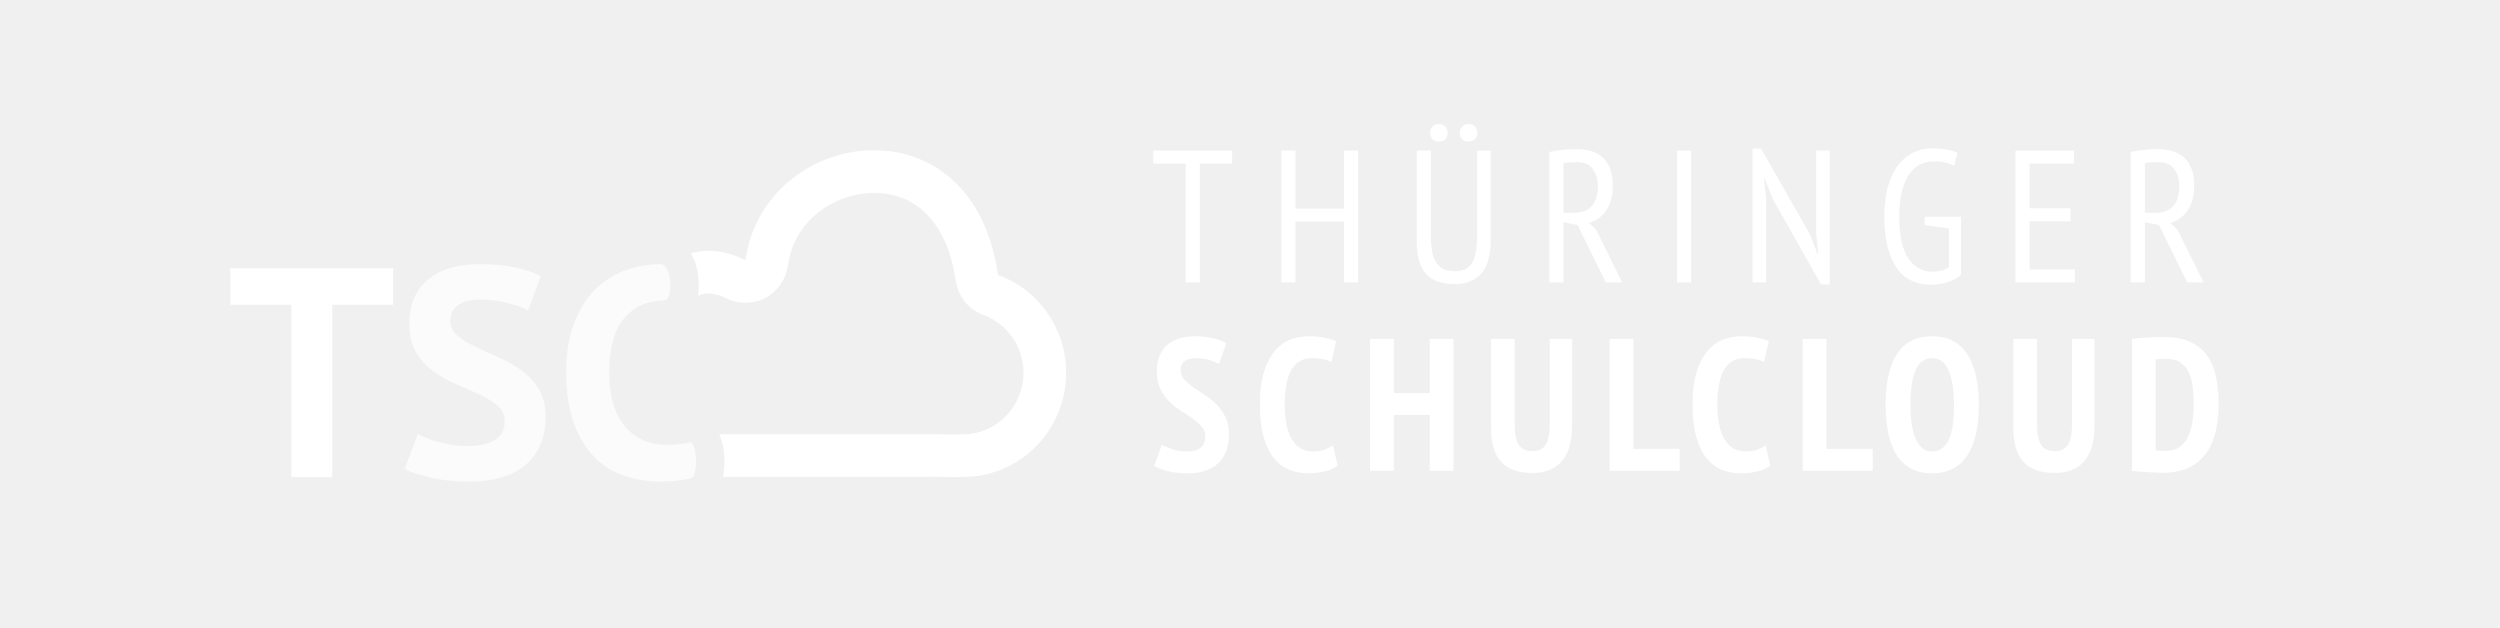
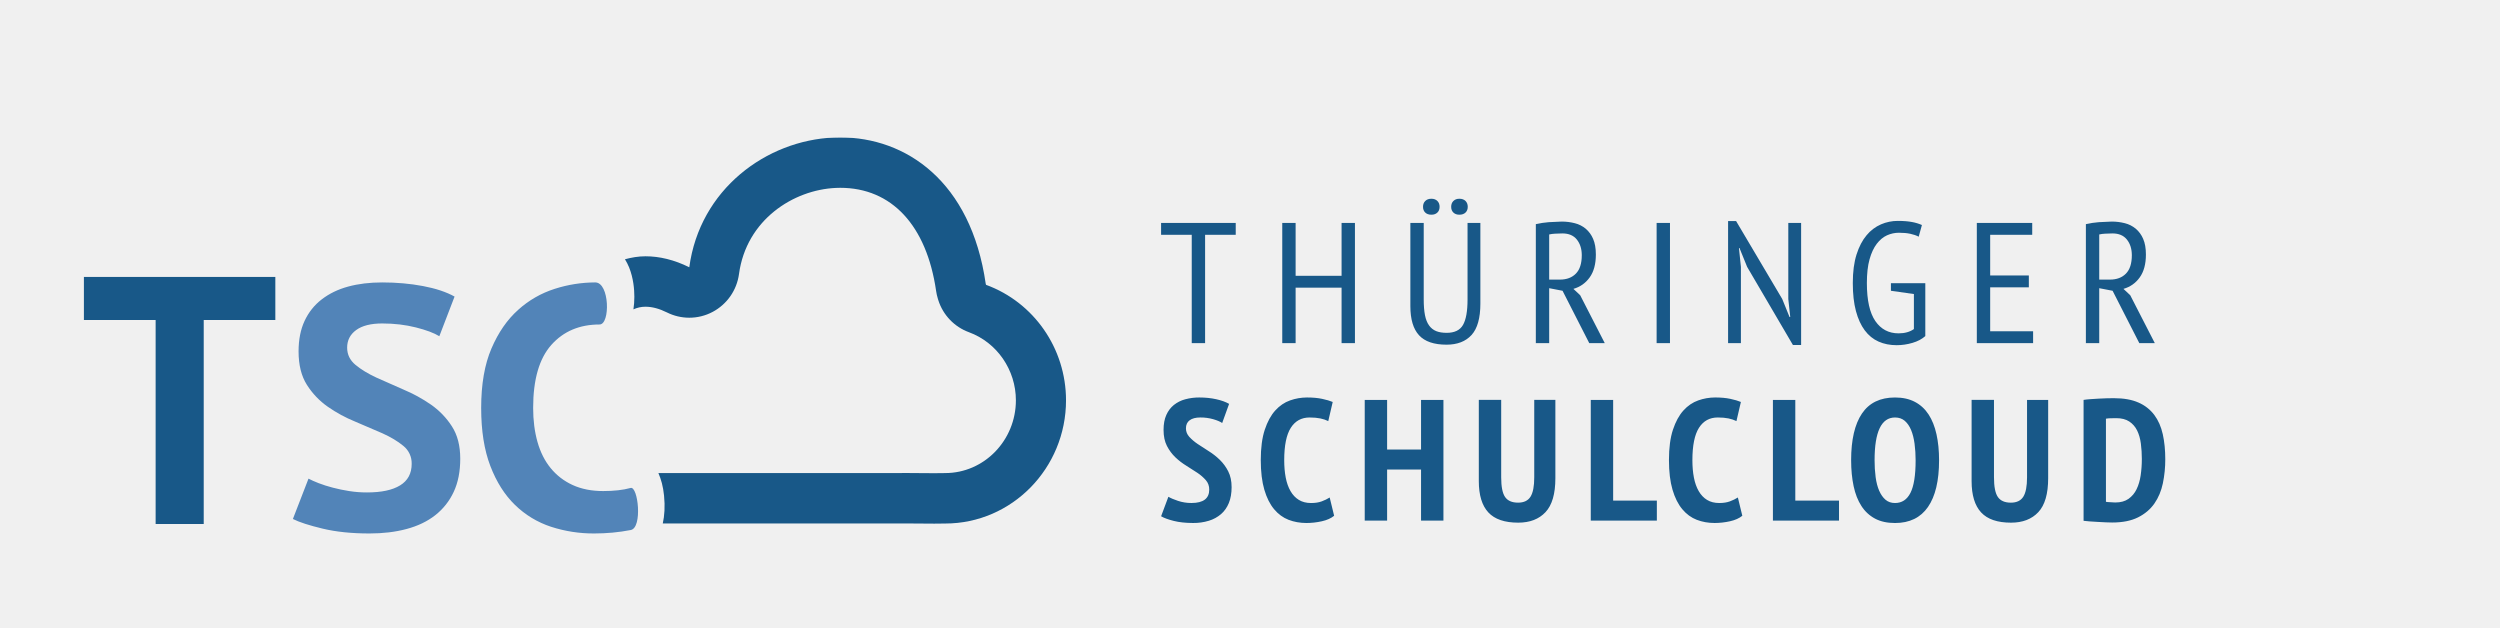
- <svg xmlns="http://www.w3.org/2000/svg" xmlns:xlink="http://www.w3.org/1999/xlink" width="239" height="60" viewBox="0 0 239 60">
+ <svg xmlns="http://www.w3.org/2000/svg" xmlns:xlink="http://www.w3.org/1999/xlink" width="239" height="60">
  <defs>
-     <path id="a" d="M0 .96h79.925v31.28H.001z" />
+     <path id="a" d="M.001.135h93.911v36.966H.001z" />
  </defs>
  <g fill="none" fill-rule="evenodd">
-     <path d="M48.246 40.27c0-.608-.223-1.104-.67-1.485-.448-.38-1.01-.728-1.685-1.042a67.108 67.108 0 00-2.2-.97 11.242 11.242 0 01-2.2-1.229 6.263 6.263 0 01-1.683-1.814c-.448-.724-.672-1.647-.672-2.77 0-.971.162-1.813.485-2.527a4.733 4.733 0 011.386-1.786c.598-.475 1.31-.828 2.127-1.057.819-.228 1.734-.342 2.742-.342 1.161 0 2.256.1 3.284.3 1.028.2 1.876.49 2.542.87l-1.228 3.285c-.419-.267-1.047-.51-1.885-.728a10.702 10.702 0 00-2.713-.329c-.914 0-1.614.181-2.099.544-.486.36-.729.848-.729 1.457 0 .571.225 1.046.672 1.428.448.38 1.01.733 1.685 1.055.675.324 1.408.657 2.198 1a11.9 11.9 0 012.2 1.241 6.356 6.356 0 011.686 1.801c.447.714.67 1.604.67 2.671 0 1.066-.175 1.984-.529 2.755a5.237 5.237 0 01-1.485 1.929c-.637.514-1.409.893-2.313 1.142-.905.247-1.899.37-2.984.37-1.428 0-2.685-.132-3.77-.4-1.084-.266-1.885-.531-2.4-.8l1.259-3.34c.208.113.478.237.812.372.333.132.71.256 1.128.37.42.114.861.21 1.33.285.466.078.946.115 1.44.115 1.162 0 2.052-.195 2.67-.587.62-.388.93-.983.93-1.784m17.721 5.484c-.942.192-1.909.286-2.899.286-1.2 0-2.337-.187-3.413-.557a7.313 7.313 0 01-2.841-1.799c-.819-.828-1.472-1.904-1.957-3.229-.484-1.322-.728-2.926-.728-4.811 0-1.961.27-3.603.815-4.928.541-1.321 1.247-2.388 2.112-3.197a7.768 7.768 0 012.9-1.742 10.14 10.14 0 013.198-.53c1.141 0 1.198 3.485.343 3.485-1.582 0-2.852.562-3.812 1.687-.962 1.122-1.443 2.864-1.443 5.225 0 1.028.114 1.966.342 2.814.229.847.576 1.57 1.044 2.169a4.794 4.794 0 001.74 1.4c.697.334 1.5.5 2.414.5.856 0 1.58-.086 2.171-.257.59-.172.956 3.294.014 3.484" fill="#FFF" opacity=".7" />
-     <g transform="translate(22 13.4)">
+     <g transform="translate(8 13)">
+       <path d="M31.356 31.341a2.12 2.12 0 00-.796-1.714c-.531-.44-1.198-.84-2-1.203l-2.612-1.121a13.434 13.434 0 01-2.61-1.418 7.31 7.31 0 01-1.998-2.094c-.531-.835-.797-1.901-.797-3.198 0-1.121.192-2.093.576-2.917s.931-1.512 1.645-2.061 1.554-.956 2.525-1.22S27.346 14 28.542 14c1.379 0 2.678.116 3.898.347s2.226.565 3.017 1.005L34 19.143c-.497-.308-1.243-.589-2.237-.84s-2.068-.38-3.22-.38c-1.085 0-1.916.209-2.491.628s-.865.978-.865 1.681c0 .659.266 1.207.797 1.648s1.198.846 2 1.218l2.609 1.154a14.29 14.29 0 012.612 1.433c.802.562 1.469 1.254 2 2.078S36 29.615 36 30.848s-.208 2.29-.628 3.181a6.07 6.07 0 01-1.763 2.226c-.755.593-1.672 1.031-2.746 1.319S28.61 38 27.322 38c-1.695 0-3.186-.152-4.475-.462s-2.237-.614-2.847-.923l1.493-3.857c.247.132.568.275.964.43a12.52 12.52 0 001.34.427 15.33 15.33 0 001.577.33 10.76 10.76 0 001.711.132c1.379 0 2.434-.224 3.169-.677s1.103-1.135 1.103-2.06m20.946 6.33c-1.137.221-2.306.33-3.502.33a13.14 13.14 0 01-4.125-.642 8.9 8.9 0 01-3.433-2.077c-.989-.956-1.778-2.198-2.365-3.727S38 28.176 38 26c0-2.264.327-4.159.984-5.688s1.507-2.757 2.552-3.691a9.5 9.5 0 013.504-2.011 12.76 12.76 0 013.865-.611c1.379 0 1.448 4.022.414 4.022-1.911 0-3.446.648-4.606 1.947S42.969 23.275 42.969 26c0 1.187.138 2.27.414 3.248s.695 1.813 1.26 2.504 1.264 1.232 2.103 1.617 1.813.576 2.917.576c1.034 0 1.91-.099 2.623-.297s1.155 3.802.016 4.022" fill="#5284b8" />
      <mask id="b" fill="#fff">
        <use xlink:href="#a" />
      </mask>
-       <path d="M73.419 12.887l-.027-.087C72.185 4.493 66.887.96 61.552.96c-.17 0-.34.003-.512.01-5.502.231-10.911 4.184-11.767 10.497-1.225-.608-2.433-.89-3.564-.89a6.41 6.41 0 00-1.67.241c.126.207.243.423.34.662.35.873.424 1.772.424 2.372 0 .366-.027.705-.076 1.019.298-.138.623-.214.982-.214.541 0 1.13.157 1.749.464a4.079 4.079 0 003.725-.05 4.082 4.082 0 002.134-3.056c.593-4.38 4.421-6.822 7.894-6.967.113-.006.226-.009.34-.009 4.19 0 7.032 3.044 7.804 8.347.03.21.076.414.139.614.01.041.031.104.04.134a4.08 4.08 0 002.49 2.586c2.283.831 3.818 3.045 3.821 5.504 0 3.248-2.581 5.89-5.755 5.89-.032 0-.063 0-.096.002a39.68 39.68 0 01-.784.008c-.344 0-.698-.004-1.057-.007a115.72 115.72 0 00-1.2-.008l-.545.003h-19.65a5.87 5.87 0 01.463 1.832c.089.877.037 1.615-.105 2.248h19.292l.545-.003c.771 0 1.533.015 2.257.015.3 0 .595-.003.88-.01 5.438 0 9.835-4.48 9.835-9.97-.004-4.184-2.606-7.918-6.506-9.337zm-57.826 2.846H9.767v16.506H5.854V15.733H.001v-3.486h15.592v3.486z" fill="#FFF" mask="url(#b)" />
+       <path d="M86.267 14.23l-.032-.103C84.818 4.309 78.592.134 72.323.134a15.05 15.05 0 00-.601.013C65.257.42 58.901 5.091 57.896 12.552c-1.44-.718-2.859-1.051-4.188-1.051-.686 0-1.334.116-1.962.284.149.244.286.5.399.783.412 1.032.499 2.094.499 2.803a7.85 7.85 0 01-.089 1.204 2.71 2.71 0 011.154-.252c.636 0 1.328.185 2.055.548a4.77 4.77 0 002.132.503c.773 0 1.545-.188 2.245-.563a4.824 4.824 0 002.507-3.612c.697-5.177 5.195-8.062 9.276-8.234a8.81 8.81 0 01.398-.01h.002c4.922 0 8.262 3.597 9.169 9.864a4.64 4.64 0 00.163.726c.013.048.037.122.048.158a4.81 4.81 0 002.926 3.057c2.681.982 4.486 3.599 4.489 6.505 0 3.838-3.033 6.961-6.763 6.961-.037 0-.074 0-.112.002l-.922.01c-.404 0-.82-.005-1.242-.008l-1.409-.01-.641.003H54.941c.252.577.455 1.267.543 2.165.104 1.037.043 1.909-.123 2.657h22.668l.641-.003 2.651.018 1.036-.011c6.389 0 11.555-5.296 11.555-11.783-.005-4.946-3.062-9.358-7.645-11.036zm-67.945 3.364h-6.846v19.507H6.878V17.594H.001v-4.119h18.321v4.119z" fill="#185888" mask="url(#b)" />
    </g>
-     <path d="M117.794 15.642h-3.096V27h-1.35V15.642h-3.096V14.4h7.542v1.242zm10.695 5.544h-4.644V27h-1.35V14.4h1.35v5.544h4.644V14.4h1.35V27h-1.35v-5.814zm12.73-6.786h1.295v8.442c0 1.524-.297 2.625-.89 3.303-.595.678-1.438 1.017-2.53 1.017-1.272 0-2.199-.33-2.78-.99-.583-.66-.874-1.674-.874-3.042V14.4h1.35v8.028c0 .648.042 1.194.126 1.638.084.444.222.804.414 1.08.192.276.432.474.72.594s.642.18 1.062.18c.792 0 1.341-.276 1.647-.828.306-.552.46-1.44.46-2.664V14.4zm-4.5-1.692c0-.252.074-.456.224-.612.15-.156.357-.234.621-.234.252 0 .453.078.603.234.15.156.225.36.225.612s-.075.453-.225.603c-.15.15-.35.225-.603.225-.264 0-.47-.075-.62-.225-.15-.15-.226-.351-.226-.603zm2.843 0c0-.252.075-.456.225-.612.15-.156.351-.234.603-.234.264 0 .471.078.621.234.15.156.225.36.225.612s-.075.453-.225.603c-.15.15-.357.225-.62.225-.253 0-.454-.075-.604-.225-.15-.15-.225-.351-.225-.603zm8.553 1.818a8.877 8.877 0 011.305-.207c.474-.042.91-.063 1.305-.063.468 0 .912.057 1.332.171.42.114.786.306 1.098.576.312.27.561.624.747 1.062.186.438.28.987.28 1.647 0 .996-.208 1.794-.622 2.394a2.99 2.99 0 01-1.647 1.206l.684.666L155.081 27h-1.566l-2.7-5.49-1.35-.27V27h-1.35V14.526zm1.35 5.814h1.08c.684 0 1.224-.21 1.62-.63.396-.42.594-1.062.594-1.926 0-.66-.165-1.206-.495-1.638-.33-.432-.819-.648-1.467-.648-.24 0-.489.009-.747.027a3.238 3.238 0 00-.585.081v4.734zm10.858-5.94h1.35V27h-1.35V14.4zm9.147 4.608l-.774-1.98h-.054l.198 1.98V27h-1.296V14.202h.81l4.662 8.172.738 1.89h.072l-.198-1.89V14.4h1.296v12.798h-.828l-4.626-8.19zm14.529 1.71h3.474v5.544c-.336.312-.768.549-1.296.711a5.433 5.433 0 01-1.602.243 4.308 4.308 0 01-1.827-.378c-.546-.252-1.011-.645-1.395-1.179-.384-.534-.681-1.209-.891-2.025-.21-.816-.315-1.794-.315-2.934 0-1.176.126-2.175.378-2.997.252-.822.59-1.494 1.017-2.016.426-.522.912-.903 1.458-1.143a4.142 4.142 0 011.683-.36 7.55 7.55 0 011.449.117c.39.078.723.183.999.315l-.324 1.224a3.174 3.174 0 00-.855-.306 5.4 5.4 0 00-1.143-.108c-.42 0-.822.09-1.206.27-.384.18-.73.477-1.035.891-.306.414-.55.957-.73 1.629-.18.672-.27 1.5-.27 2.484 0 1.8.286 3.129.856 3.987.57.858 1.353 1.287 2.349 1.287.624 0 1.14-.15 1.548-.45v-3.672l-2.322-.342v-.792zm8.679-6.318h5.598v1.242h-4.248v4.266h3.906v1.242h-3.906v4.608h4.338V27h-5.688V14.4zm11.02.126a8.877 8.877 0 011.304-.207c.474-.042.91-.063 1.305-.063.468 0 .912.057 1.332.171.42.114.786.306 1.098.576.312.27.561.624.747 1.062.186.438.28.987.28 1.647 0 .996-.208 1.794-.622 2.394a2.99 2.99 0 01-1.647 1.206l.684.666L210.663 27h-1.566l-2.7-5.49-1.35-.27V27h-1.35V14.526zm1.35 5.814h1.08c.683 0 1.223-.21 1.62-.63.395-.42.593-1.062.593-1.926 0-.66-.165-1.206-.495-1.638-.33-.432-.819-.648-1.467-.648-.24 0-.489.009-.747.027a3.238 3.238 0 00-.585.081v4.734zM115.22 41.76a1.47 1.47 0 00-.342-.981 4.47 4.47 0 00-.855-.765c-.342-.24-.714-.486-1.116-.738a6.56 6.56 0 01-1.116-.882 4.42 4.42 0 01-.855-1.188c-.228-.456-.342-1.014-.342-1.674 0-.612.093-1.131.279-1.557a2.78 2.78 0 01.765-1.044c.324-.27.708-.468 1.152-.594a5.187 5.187 0 011.422-.189c.612 0 1.182.06 1.71.18s.966.282 1.314.486l-.702 1.998c-.204-.144-.507-.276-.909-.396a4.544 4.544 0 00-1.305-.18c-.468 0-.828.096-1.08.288-.252.192-.378.474-.378.846 0 .336.114.633.342.891.228.258.513.507.855.747.342.24.714.489 1.116.747.402.258.774.558 1.116.9.342.342.627.744.855 1.206.228.462.342 1.011.342 1.647 0 .636-.093 1.188-.279 1.656a3.03 3.03 0 01-.792 1.161 3.397 3.397 0 01-1.233.693 5.164 5.164 0 01-1.602.234c-.744 0-1.395-.072-1.953-.216-.558-.144-.987-.306-1.287-.486l.738-2.034c.24.144.57.288.99.432.42.144.87.216 1.35.216 1.2 0 1.8-.468 1.8-1.404zm12.658 2.736c-.312.264-.729.456-1.251.576-.522.12-1.041.18-1.557.18a4.849 4.849 0 01-1.809-.333c-.558-.222-1.047-.591-1.467-1.107-.42-.516-.75-1.194-.99-2.034-.24-.84-.36-1.872-.36-3.096 0-1.272.135-2.328.405-3.168.27-.84.624-1.509 1.062-2.007.438-.498.939-.849 1.503-1.053a4.995 4.995 0 011.71-.306c.588 0 1.101.048 1.539.144.438.096.795.204 1.071.324l-.45 1.998a3.135 3.135 0 00-.801-.279 5.227 5.227 0 00-1.089-.099c-.828 0-1.464.36-1.908 1.08-.444.72-.666 1.848-.666 3.384 0 .66.051 1.263.153 1.809.102.546.264 1.017.486 1.413.222.396.504.702.846.918.342.216.753.324 1.233.324.42 0 .78-.057 1.08-.171.3-.114.57-.249.81-.405l.45 1.908zm8.806-4.824h-3.438V45h-2.268V32.4h2.268v5.184h3.438V32.4h2.268V45h-2.268v-5.328zm11.47-7.272h2.142v8.172c0 1.632-.333 2.814-.999 3.546-.666.732-1.587 1.098-2.763 1.098-1.38 0-2.391-.357-3.033-1.071-.642-.714-.963-1.803-.963-3.267V32.4h2.268v8.082c0 .984.132 1.671.396 2.061.264.39.702.585 1.314.585.588 0 1.008-.207 1.26-.621.252-.414.378-1.089.378-2.025V32.4zM160.578 45h-6.696V32.4h2.268v10.512h4.428V45zm8.662-.504c-.312.264-.729.456-1.251.576-.522.12-1.041.18-1.557.18a4.849 4.849 0 01-1.809-.333c-.558-.222-1.047-.591-1.467-1.107-.42-.516-.75-1.194-.99-2.034-.24-.84-.36-1.872-.36-3.096 0-1.272.135-2.328.405-3.168.27-.84.624-1.509 1.062-2.007.438-.498.939-.849 1.503-1.053a4.995 4.995 0 011.71-.306c.588 0 1.101.048 1.539.144.438.096.795.204 1.071.324l-.45 1.998a3.135 3.135 0 00-.801-.279 5.227 5.227 0 00-1.089-.099c-.828 0-1.464.36-1.908 1.08-.444.72-.666 1.848-.666 3.384 0 .66.051 1.263.153 1.809.102.546.264 1.017.486 1.413.222.396.504.702.846.918.342.216.753.324 1.233.324.42 0 .78-.057 1.08-.171.3-.114.57-.249.81-.405l.45 1.908zm9.796.504h-6.696V32.4h2.268v10.512h4.428V45zm1.228-6.3c0-2.136.366-3.762 1.098-4.878.732-1.116 1.848-1.674 3.348-1.674.78 0 1.452.153 2.016.459a3.725 3.725 0 011.386 1.314c.36.57.627 1.26.801 2.07.174.81.261 1.713.261 2.709 0 2.136-.375 3.762-1.125 4.878s-1.863 1.674-3.339 1.674c-.792 0-1.467-.153-2.025-.459a3.746 3.746 0 01-1.377-1.314c-.36-.57-.624-1.26-.792-2.07a13.378 13.378 0 01-.252-2.709zm2.376 0c0 .636.036 1.227.108 1.773.072.546.192 1.017.36 1.413.168.396.381.708.639.936.258.228.579.342.963.342.696 0 1.218-.354 1.566-1.062.348-.708.522-1.842.522-3.402 0-.612-.036-1.191-.108-1.737a5.868 5.868 0 00-.351-1.422c-.162-.402-.375-.72-.639-.954-.264-.234-.594-.351-.99-.351-1.38 0-2.07 1.488-2.07 4.464zm15.448-6.3h2.142v8.172c0 1.632-.333 2.814-.999 3.546-.666.732-1.587 1.098-2.763 1.098-1.38 0-2.391-.357-3.033-1.071-.642-.714-.963-1.803-.963-3.267V32.4h2.268v8.082c0 .984.132 1.671.396 2.061.264.39.702.585 1.314.585.588 0 1.008-.207 1.26-.621.252-.414.378-1.089.378-2.025V32.4zm5.728 0c.216-.036.459-.063.729-.081l.828-.054c.282-.018.555-.03.819-.036.264-.006.498-.009.702-.009.996 0 1.827.153 2.493.459.666.306 1.2.738 1.602 1.296.402.558.687 1.227.855 2.007.168.78.252 1.65.252 2.61 0 .876-.081 1.713-.243 2.511-.162.798-.447 1.5-.855 2.106a4.375 4.375 0 01-1.656 1.449c-.696.36-1.572.54-2.628.54-.156 0-.366-.006-.63-.018-.264-.012-.54-.027-.828-.045l-.828-.054a6.77 6.77 0 01-.612-.063V32.4zm3.312 1.908c-.192 0-.387.003-.585.009a2.607 2.607 0 00-.459.045v8.676a.86.86 0 00.189.027 37.041 37.041 0 00.576.036c.09.006.153.009.189.009.54 0 .984-.126 1.332-.378a2.57 2.57 0 00.819-1.008c.198-.42.336-.903.414-1.449.078-.546.117-1.119.117-1.719 0-.552-.033-1.086-.099-1.602a4.458 4.458 0 00-.378-1.359 2.32 2.32 0 00-.792-.936c-.342-.234-.783-.351-1.323-.351z" fill="#FFF" fill-rule="nonzero" />
+     <path d="M118.136 22.447h-2.929v10.356h-1.277V22.447H111v-1.132h7.136v1.132zm10.119 5.055h-4.394v5.301h-1.277V21.314h1.277v5.055h4.394v-5.055h1.277v11.489h-1.277v-5.301zm12.043-6.188h1.226v7.698c0 1.39-.281 2.394-.843 3.012s-1.36.927-2.393.927c-1.203 0-2.08-.301-2.631-.903s-.826-1.526-.826-2.774v-7.96h1.277v7.32c0 .591.04 1.089.119 1.494s.21.733.392.985a1.54 1.54 0 00.681.542c.272.11.607.164 1.005.164.749 0 1.269-.252 1.558-.755s.434-1.313.434-2.429v-7.32zm-4.257-1.543c0-.23.071-.416.213-.558s.338-.213.588-.213c.238 0 .429.071.571.213s.213.328.213.558-.071.413-.213.55-.332.205-.571.205c-.25 0-.446-.068-.588-.205s-.213-.32-.213-.55zm2.691 0c0-.23.071-.416.213-.558s.332-.213.571-.213c.25 0 .446.071.588.213s.213.328.213.558-.071.413-.213.55-.338.205-.588.205c-.238 0-.429-.068-.571-.205s-.213-.32-.213-.55zm8.092 1.658a8.69 8.69 0 011.235-.189l1.235-.057a4.96 4.96 0 011.26.156 2.64 2.64 0 011.039.525 2.6 2.6 0 01.707.968c.176.399.264.9.264 1.502 0 .908-.196 1.636-.588 2.183s-.911.914-1.558 1.1l.647.607 2.35 4.579h-1.482l-2.554-5.006-1.277-.246v5.252h-1.277V21.429zm1.277 5.301h1.022c.647 0 1.158-.191 1.533-.574s.562-.968.562-1.756c0-.602-.156-1.1-.468-1.494s-.775-.591-1.388-.591l-.707.025a3.095 3.095 0 00-.553.074v4.317zm10.272-5.416h1.277v11.489h-1.277V21.314zm8.654 4.202l-.732-1.805h-.051l.187 1.805v7.287h-1.226V21.134h.766l4.411 7.451.698 1.723h.068l-.187-1.723v-7.271h1.226v11.669h-.783l-4.377-7.468zm13.746 1.559h3.287v5.055c-.318.284-.727.501-1.226.648a5.32 5.32 0 01-1.516.222c-.636 0-1.212-.115-1.729-.345s-.957-.588-1.32-1.075-.644-1.102-.843-1.846-.298-1.636-.298-2.675c0-1.072.119-1.983.358-2.733s.559-1.362.962-1.838a3.69 3.69 0 011.379-1.042 4.04 4.04 0 011.592-.328c.545 0 1.002.036 1.371.107a4.15 4.15 0 01.945.287l-.307 1.116c-.227-.12-.497-.213-.809-.279s-.673-.098-1.081-.098a2.74 2.74 0 00-1.141.246c-.363.164-.69.435-.979.812s-.519.873-.69 1.485-.255 1.368-.255 2.265c0 1.641.27 2.853.809 3.635s1.28 1.174 2.222 1.174c.59 0 1.079-.137 1.465-.41V28.11l-2.197-.312v-.722zm8.211-5.761h5.296v1.132h-4.019v3.89h3.696v1.132h-3.696v4.202h4.104v1.132h-5.381V21.314zm10.425.115a8.69 8.69 0 011.235-.189l1.235-.057a4.96 4.96 0 011.26.156 2.64 2.64 0 011.039.525 2.6 2.6 0 01.707.968c.176.399.264.9.264 1.502 0 .908-.196 1.636-.588 2.183s-.911.914-1.558 1.1l.647.607 2.35 4.579h-1.482l-2.554-5.006-1.277-.246v5.252h-1.277V21.429zm1.277 5.301h1.022c.647 0 1.158-.191 1.533-.574s.562-.968.562-1.756c0-.602-.156-1.1-.468-1.494s-.775-.591-1.388-.591l-.707.025a3.095 3.095 0 00-.553.074v4.317zm-85.084 20.072a1.32 1.32 0 00-.323-.898 4.185 4.185 0 00-.807-.701l-1.053-.676a6.19 6.19 0 01-1.053-.808c-.323-.308-.592-.67-.807-1.088s-.323-.929-.323-1.533c0-.56.088-1.036.263-1.426s.416-.709.722-.956a2.95 2.95 0 011.087-.544 5.05 5.05 0 011.342-.173c.577 0 1.115.055 1.613.165s.911.258 1.24.445l-.662 1.83c-.192-.132-.478-.253-.858-.363a4.41 4.41 0 00-1.231-.165c-.441 0-.781.088-1.019.264s-.357.434-.357.775c0 .308.108.58.323.816a4.55 4.55 0 00.807.684l1.053.684a6.26 6.26 0 011.053.824 4.14 4.14 0 01.807 1.104c.215.423.323.926.323 1.508s-.088 1.088-.263 1.516-.425.783-.747 1.063a3.23 3.23 0 01-1.163.635 5.006 5.006 0 01-1.511.214c-.702 0-1.316-.066-1.843-.198s-.931-.28-1.214-.445l.696-1.863c.226.132.538.264.934.396a4.01 4.01 0 001.274.198c1.132 0 1.698-.429 1.698-1.286zm11.942 2.505c-.294.242-.688.418-1.18.527a6.73 6.73 0 01-1.469.165c-.611 0-1.18-.102-1.707-.305s-.988-.541-1.384-1.014-.708-1.093-.934-1.863-.34-1.714-.34-2.835c0-1.165.127-2.132.382-2.901s.589-1.382 1.002-1.838.886-.777 1.418-.964a4.84 4.84 0 011.613-.28c.555 0 1.039.044 1.452.132s.75.187 1.01.297l-.425 1.83c-.215-.11-.467-.195-.756-.255s-.631-.091-1.027-.091c-.781 0-1.381.33-1.8.989s-.628 1.692-.628 3.099c0 .604.048 1.157.144 1.657s.249.931.459 1.294.475.643.798.841.71.297 1.163.297c.396 0 .736-.052 1.019-.157s.538-.228.764-.371l.425 1.747zm8.308-4.418h-3.244v4.879h-2.14V38.231h2.14v4.747h3.244v-4.747h2.14v11.538h-2.14V44.89zm10.821-6.659h2.021v7.484c0 1.495-.314 2.577-.943 3.247s-1.497 1.005-2.607 1.005c-1.302 0-2.256-.327-2.861-.981s-.909-1.651-.909-2.992v-7.764h2.14v7.401c0 .901.125 1.53.374 1.887s.662.536 1.24.536c.555 0 .951-.19 1.189-.569s.357-.997.357-1.854v-7.401zm11.721 11.538h-6.317V38.231h2.14v9.626h4.178v1.912zm8.172-.462c-.294.242-.688.418-1.18.527a6.73 6.73 0 01-1.469.165c-.611 0-1.18-.102-1.707-.305s-.988-.541-1.384-1.014-.708-1.093-.934-1.863-.34-1.714-.34-2.835c0-1.165.127-2.132.382-2.901s.589-1.382 1.002-1.838.886-.777 1.418-.964a4.84 4.84 0 011.613-.28c.555 0 1.039.044 1.452.132s.75.187 1.01.297l-.425 1.83c-.215-.11-.467-.195-.756-.255s-.631-.091-1.027-.091c-.781 0-1.381.33-1.8.989s-.628 1.692-.628 3.099c0 .604.048 1.157.144 1.657s.249.931.459 1.294.475.643.798.841.71.297 1.163.297c.396 0 .736-.052 1.019-.157s.538-.228.764-.371l.425 1.747zm9.242.462h-6.317V38.231h2.14v9.626h4.178v1.912zm1.16-5.768c0-1.956.345-3.445 1.036-4.467S179.747 38 181.163 38c.736 0 1.37.14 1.902.42s.968.681 1.308 1.203.592 1.154.756 1.896.246 1.569.246 2.481c0 1.956-.354 3.445-1.061 4.467S182.555 50 181.163 50c-.747 0-1.384-.14-1.91-.42a3.49 3.49 0 01-1.299-1.203c-.34-.522-.589-1.154-.747-1.896s-.238-1.569-.238-2.481zm2.242 0a12.09 12.09 0 00.102 1.624c.068.5.181.931.34 1.294s.359.648.603.857.546.313.909.313c.657 0 1.149-.324 1.477-.973s.492-1.687.492-3.115a11.82 11.82 0 00-.102-1.591c-.068-.5-.178-.934-.331-1.302s-.354-.659-.603-.874-.56-.321-.934-.321c-1.302 0-1.953 1.363-1.953 4.088zm14.574-5.769h2.021v7.484c0 1.495-.314 2.577-.943 3.247s-1.497 1.005-2.607 1.005c-1.302 0-2.256-.327-2.861-.981s-.909-1.651-.909-2.992V38.23h2.14v7.401c0 .901.125 1.53.374 1.887s.662.536 1.24.536c.555 0 .951-.19 1.189-.569s.357-.997.357-1.854V38.23zm5.404 0c.204-.033.433-.058.688-.074l.781-.049.773-.033.662-.008c.94 0 1.724.14 2.352.42a3.73 3.73 0 011.511 1.187c.379.511.648 1.124.807 1.838s.238 1.511.238 2.39a11.21 11.21 0 01-.229 2.299c-.153.731-.422 1.374-.807 1.929s-.906.997-1.562 1.327-1.483.495-2.479.495a14.03 14.03 0 01-.594-.016l-.781-.041-.781-.049-.577-.058V38.231zm3.125 1.747l-.552.008a2.53 2.53 0 00-.433.041v7.945a.858.858 0 00.178.025l.272.016.272.016.178.008c.509 0 .928-.115 1.257-.346a2.37 2.37 0 00.773-.923c.187-.385.317-.827.391-1.327a10.81 10.81 0 00.11-1.574 11.27 11.27 0 00-.093-1.467c-.062-.472-.181-.887-.357-1.245s-.425-.643-.747-.857-.739-.321-1.248-.321z" fill="#185888" fill-rule="nonzero" />
  </g>
</svg>
